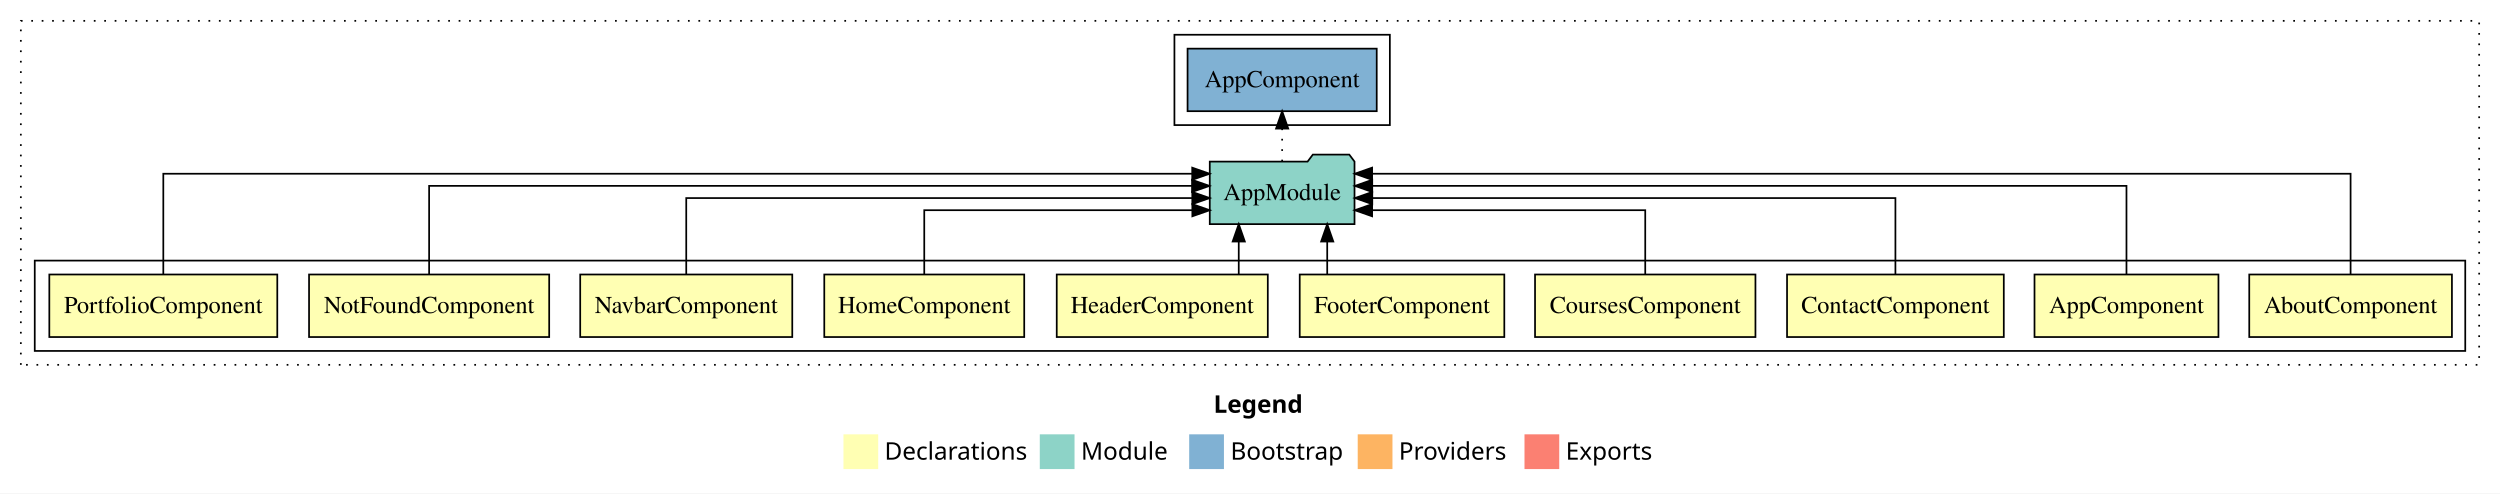
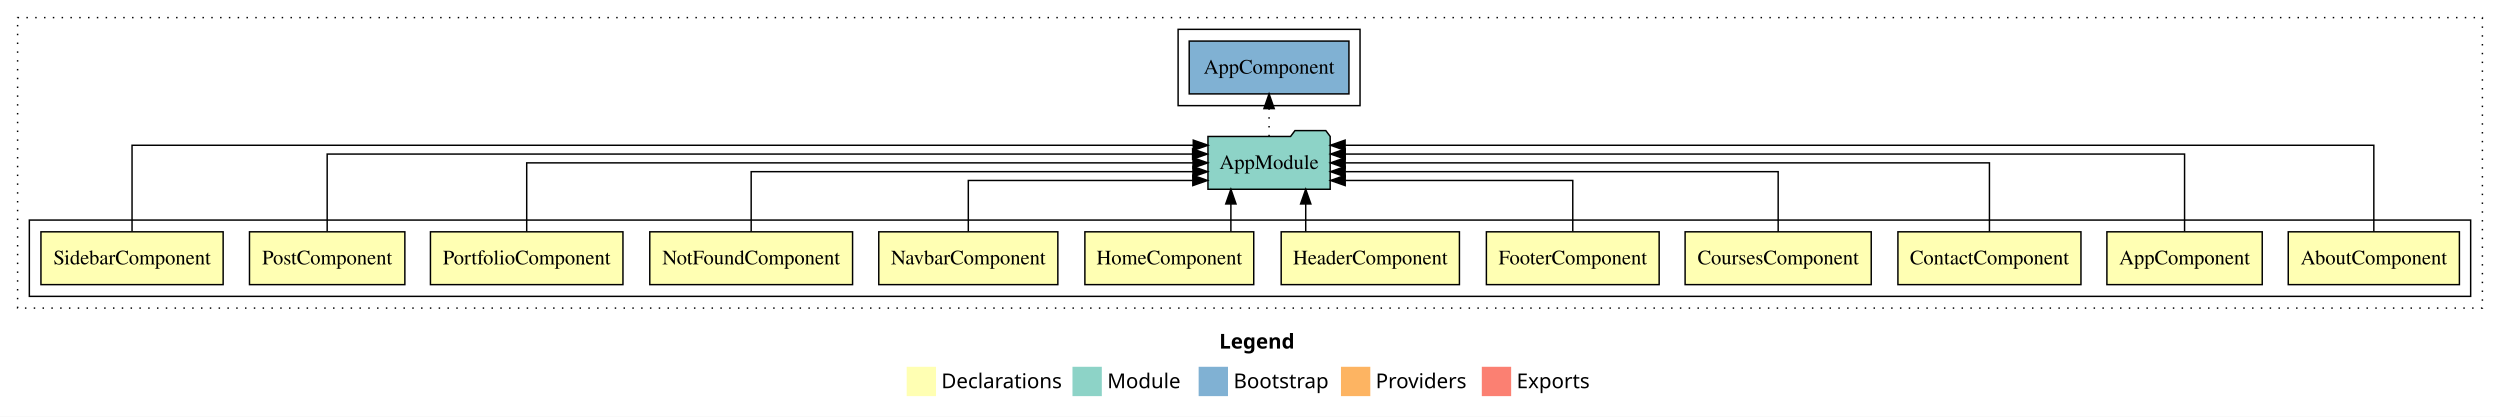
- <svg xmlns="http://www.w3.org/2000/svg" width="1439pt" height="284pt" viewBox="0.00 0.00 1439.00 284.00">
+ <svg xmlns="http://www.w3.org/2000/svg" width="1704pt" height="284pt" viewBox="0.00 0.00 1704.00 284.00">
  <g id="graph0" class="graph" transform="scale(1 1) rotate(0) translate(4 280)">
-     <polygon fill="#ffffff" stroke="transparent" points="-4,4 -4,-280 1435,-280 1435,4 -4,4" />
-     <text text-anchor="start" x="694.509" y="-42.4" font-family="sans-serif" font-weight="bold" font-size="14.00" fill="#000000">Legend</text>
-     <polygon fill="#ffffb3" stroke="transparent" points="481.5,-10 481.5,-30 501.5,-30 501.5,-10 481.5,-10" />
-     <text text-anchor="start" x="505.129" y="-15.4" font-family="sans-serif" font-size="14.00" fill="#000000">  Declarations</text>
-     <polygon fill="#8dd3c7" stroke="transparent" points="594.5,-10 594.5,-30 614.5,-30 614.5,-10 594.5,-10" />
-     <text text-anchor="start" x="618.225" y="-15.4" font-family="sans-serif" font-size="14.00" fill="#000000">  Module</text>
-     <polygon fill="#80b1d3" stroke="transparent" points="680.5,-10 680.5,-30 700.5,-30 700.5,-10 680.5,-10" />
-     <text text-anchor="start" x="704.281" y="-15.4" font-family="sans-serif" font-size="14.00" fill="#000000">  Bootstrap</text>
-     <polygon fill="#fdb462" stroke="transparent" points="777.5,-10 777.5,-30 797.5,-30 797.5,-10 777.5,-10" />
-     <text text-anchor="start" x="801.173" y="-15.4" font-family="sans-serif" font-size="14.00" fill="#000000">  Providers</text>
-     <polygon fill="#fb8072" stroke="transparent" points="873.5,-10 873.5,-30 893.5,-30 893.5,-10 873.5,-10" />
-     <text text-anchor="start" x="897.226" y="-15.4" font-family="sans-serif" font-size="14.00" fill="#000000">  Exports</text>
+     <polygon fill="#ffffff" stroke="transparent" points="-4,4 -4,-280 1700,-280 1700,4 -4,4" />
+     <text text-anchor="start" x="827.009" y="-42.4" font-family="sans-serif" font-weight="bold" font-size="14.00" fill="#000000">Legend</text>
+     <polygon fill="#ffffb3" stroke="transparent" points="614,-10 614,-30 634,-30 634,-10 614,-10" />
+     <text text-anchor="start" x="637.629" y="-15.4" font-family="sans-serif" font-size="14.00" fill="#000000">  Declarations</text>
+     <polygon fill="#8dd3c7" stroke="transparent" points="727,-10 727,-30 747,-30 747,-10 727,-10" />
+     <text text-anchor="start" x="750.725" y="-15.4" font-family="sans-serif" font-size="14.00" fill="#000000">  Module</text>
+     <polygon fill="#80b1d3" stroke="transparent" points="813,-10 813,-30 833,-30 833,-10 813,-10" />
+     <text text-anchor="start" x="836.781" y="-15.4" font-family="sans-serif" font-size="14.00" fill="#000000">  Bootstrap</text>
+     <polygon fill="#fdb462" stroke="transparent" points="910,-10 910,-30 930,-30 930,-10 910,-10" />
+     <text text-anchor="start" x="933.673" y="-15.4" font-family="sans-serif" font-size="14.00" fill="#000000">  Providers</text>
+     <polygon fill="#fb8072" stroke="transparent" points="1006,-10 1006,-30 1026,-30 1026,-10 1006,-10" />
+     <text text-anchor="start" x="1029.726" y="-15.4" font-family="sans-serif" font-size="14.00" fill="#000000">  Exports</text>
    <g id="clust1" class="cluster">
-       <polygon fill="none" stroke="#000000" stroke-dasharray="1,5" points="8,-70 8,-268 1423,-268 1423,-70 8,-70" />
+       <polygon fill="none" stroke="#000000" stroke-dasharray="1,5" points="8,-70 8,-268 1688,-268 1688,-70 8,-70" />
    </g>
    <g id="clust2" class="cluster">
-       <polygon fill="none" stroke="#000000" points="16,-78 16,-130 1415,-130 1415,-78 16,-78" />
+       <polygon fill="none" stroke="#000000" points="16,-78 16,-130 1680,-130 1680,-78 16,-78" />
    </g>
-     <g id="clust15" class="cluster">
-       <polygon fill="none" stroke="#000000" points="672,-208 672,-260 796,-260 796,-208 672,-208" />
+     <g id="clust17" class="cluster">
+       <polygon fill="none" stroke="#000000" points="799,-208 799,-260 923,-260 923,-208 799,-208" />
    </g>
    <g id="node1" class="node">
-       <polygon fill="#ffffb3" stroke="#000000" points="1407.33,-122 1290.67,-122 1290.67,-86 1407.33,-86 1407.33,-122" />
-       <text text-anchor="middle" x="1349" y="-99.8" font-family="Times,serif" font-size="14.00" fill="#000000">AboutComponent</text>
+       <polygon fill="#ffffb3" stroke="#000000" points="1672.33,-122 1555.67,-122 1555.67,-86 1672.33,-86 1672.33,-122" />
+       <text text-anchor="middle" x="1614" y="-99.8" font-family="Times,serif" font-size="14.00" fill="#000000">AboutComponent</text>
+     </g>
+     <g id="node13" class="node">
+       <polygon fill="#8dd3c7" stroke="#000000" points="902.657,-187 899.657,-191 878.657,-191 875.657,-187 819.343,-187 819.343,-151 902.657,-151 902.657,-187" />
+       <text text-anchor="middle" x="861" y="-164.8" font-family="Times,serif" font-size="14.00" fill="#000000">AppModule</text>
+     </g>
+     <g id="edge1" class="edge">
+       <path fill="none" stroke="#000000" d="M1614,-122.248C1614,-145.018 1614,-181 1614,-181 1614,-181 912.827,-181 912.827,-181" />
+       <polygon fill="#000000" stroke="#000000" points="912.827,-177.5 902.827,-181 912.827,-184.5 912.827,-177.5" />
+     </g>
+     <g id="node2" class="node">
+       <polygon fill="#ffffb3" stroke="#000000" points="1537.94,-122 1432.06,-122 1432.06,-86 1537.94,-86 1537.94,-122" />
+       <text text-anchor="middle" x="1485" y="-99.8" font-family="Times,serif" font-size="14.00" fill="#000000">AppComponent</text>
+     </g>
+     <g id="edge2" class="edge">
+       <path fill="none" stroke="#000000" d="M1485,-122.284C1485,-143.321 1485,-175 1485,-175 1485,-175 912.911,-175 912.911,-175" />
+       <polygon fill="#000000" stroke="#000000" points="912.911,-171.5 902.911,-175 912.911,-178.5 912.911,-171.5" />
+     </g>
+     <g id="node3" class="node">
+       <polygon fill="#ffffb3" stroke="#000000" points="1414.38,-122 1289.62,-122 1289.62,-86 1414.38,-86 1414.38,-122" />
+       <text text-anchor="middle" x="1352" y="-99.8" font-family="Times,serif" font-size="14.00" fill="#000000">ContactComponent</text>
+     </g>
+     <g id="edge3" class="edge">
+       <path fill="none" stroke="#000000" d="M1352,-122.106C1352,-141.339 1352,-169 1352,-169 1352,-169 912.862,-169 912.862,-169" />
+       <polygon fill="#000000" stroke="#000000" points="912.862,-165.5 902.862,-169 912.862,-172.5 912.862,-165.5" />
+     </g>
+     <g id="node4" class="node">
+       <polygon fill="#ffffb3" stroke="#000000" points="1271.434,-122 1144.566,-122 1144.566,-86 1271.434,-86 1271.434,-122" />
+       <text text-anchor="middle" x="1208" y="-99.8" font-family="Times,serif" font-size="14.00" fill="#000000">CoursesComponent</text>
+     </g>
+     <g id="edge4" class="edge">
+       <path fill="none" stroke="#000000" d="M1208,-122.022C1208,-139.373 1208,-163 1208,-163 1208,-163 912.856,-163 912.856,-163" />
+       <polygon fill="#000000" stroke="#000000" points="912.856,-159.5 902.856,-163 912.856,-166.5 912.856,-159.5" />
+     </g>
+     <g id="node5" class="node">
+       <polygon fill="#ffffb3" stroke="#000000" points="1126.881,-122 1009.119,-122 1009.119,-86 1126.881,-86 1126.881,-122" />
+       <text text-anchor="middle" x="1068" y="-99.8" font-family="Times,serif" font-size="14.00" fill="#000000">FooterComponent</text>
+     </g>
+     <g id="edge5" class="edge">
+       <path fill="none" stroke="#000000" d="M1068,-122.24C1068,-137.571 1068,-157 1068,-157 1068,-157 912.889,-157 912.889,-157" />
+       <polygon fill="#000000" stroke="#000000" points="912.89,-153.5 902.889,-157 912.889,-160.5 912.89,-153.5" />
+     </g>
+     <g id="node6" class="node">
+       <polygon fill="#ffffb3" stroke="#000000" points="990.744,-122 869.256,-122 869.256,-86 990.744,-86 990.744,-122" />
+       <text text-anchor="middle" x="930" y="-99.8" font-family="Times,serif" font-size="14.00" fill="#000000">HeaderComponent</text>
+     </g>
+     <g id="edge6" class="edge">
+       <path fill="none" stroke="#000000" d="M885.978,-122.106C885.978,-122.106 885.978,-140.991 885.978,-140.991" />
+       <polygon fill="#000000" stroke="#000000" points="882.478,-140.991 885.978,-150.991 889.478,-140.991 882.478,-140.991" />
+     </g>
+     <g id="node7" class="node">
+       <polygon fill="#ffffb3" stroke="#000000" points="850.545,-122 735.455,-122 735.455,-86 850.545,-86 850.545,-122" />
+       <text text-anchor="middle" x="793" y="-99.8" font-family="Times,serif" font-size="14.00" fill="#000000">HomeComponent</text>
+     </g>
+     <g id="edge7" class="edge">
+       <path fill="none" stroke="#000000" d="M834.972,-122.106C834.972,-122.106 834.972,-140.991 834.972,-140.991" />
+       <polygon fill="#000000" stroke="#000000" points="831.472,-140.991 834.972,-150.991 838.472,-140.991 831.472,-140.991" />
+     </g>
+     <g id="node8" class="node">
+       <polygon fill="#ffffb3" stroke="#000000" points="717.03,-122 594.97,-122 594.97,-86 717.03,-86 717.03,-122" />
+       <text text-anchor="middle" x="656" y="-99.8" font-family="Times,serif" font-size="14.00" fill="#000000">NavbarComponent</text>
+     </g>
+     <g id="edge8" class="edge">
+       <path fill="none" stroke="#000000" d="M656,-122.24C656,-137.571 656,-157 656,-157 656,-157 809.02,-157 809.02,-157" />
+       <polygon fill="#000000" stroke="#000000" points="809.02,-160.5 819.02,-157 809.02,-153.5 809.02,-160.5" />
+     </g>
+     <g id="node9" class="node">
+       <polygon fill="#ffffb3" stroke="#000000" points="577.112,-122 438.888,-122 438.888,-86 577.112,-86 577.112,-122" />
+       <text text-anchor="middle" x="508" y="-99.8" font-family="Times,serif" font-size="14.00" fill="#000000">NotFoundComponent</text>
+     </g>
+     <g id="edge9" class="edge">
+       <path fill="none" stroke="#000000" d="M508,-122.022C508,-139.373 508,-163 508,-163 508,-163 809.12,-163 809.12,-163" />
+       <polygon fill="#000000" stroke="#000000" points="809.12,-166.5 819.12,-163 809.12,-159.5 809.12,-166.5" />
+     </g>
+     <g id="node10" class="node">
+       <polygon fill="#ffffb3" stroke="#000000" points="420.608,-122 289.392,-122 289.392,-86 420.608,-86 420.608,-122" />
+       <text text-anchor="middle" x="355" y="-99.8" font-family="Times,serif" font-size="14.00" fill="#000000">PortfolioComponent</text>
+     </g>
+     <g id="edge10" class="edge">
+       <path fill="none" stroke="#000000" d="M355,-122.106C355,-141.339 355,-169 355,-169 355,-169 809.161,-169 809.161,-169" />
+       <polygon fill="#000000" stroke="#000000" points="809.161,-172.5 819.161,-169 809.161,-165.5 809.161,-172.5" />
    </g>
    <g id="node11" class="node">
-       <polygon fill="#8dd3c7" stroke="#000000" points="775.657,-187 772.657,-191 751.657,-191 748.657,-187 692.343,-187 692.343,-151 775.657,-151 775.657,-187" />
-       <text text-anchor="middle" x="734" y="-164.8" font-family="Times,serif" font-size="14.00" fill="#000000">AppModule</text>
+       <polygon fill="#ffffb3" stroke="#000000" points="271.951,-122 166.049,-122 166.049,-86 271.951,-86 271.951,-122" />
+       <text text-anchor="middle" x="219" y="-99.8" font-family="Times,serif" font-size="14.00" fill="#000000">PostComponent</text>
    </g>
-     <g id="edge1" class="edge">
-       <path fill="none" stroke="#000000" d="M1349,-122.011C1349,-144.485 1349,-180 1349,-180 1349,-180 785.788,-180 785.788,-180" />
-       <polygon fill="#000000" stroke="#000000" points="785.788,-176.5 775.788,-180 785.788,-183.5 785.788,-176.5" />
-     </g>
-     <g id="node2" class="node">
-       <polygon fill="#ffffb3" stroke="#000000" points="1272.94,-122 1167.06,-122 1167.06,-86 1272.94,-86 1272.94,-122" />
-       <text text-anchor="middle" x="1220" y="-99.8" font-family="Times,serif" font-size="14.00" fill="#000000">AppComponent</text>
-     </g>
-     <g id="edge2" class="edge">
-       <path fill="none" stroke="#000000" d="M1220,-122.129C1220,-142.572 1220,-173 1220,-173 1220,-173 785.857,-173 785.857,-173" />
-       <polygon fill="#000000" stroke="#000000" points="785.857,-169.5 775.857,-173 785.857,-176.5 785.857,-169.5" />
-     </g>
-     <g id="node3" class="node">
-       <polygon fill="#ffffb3" stroke="#000000" points="1149.38,-122 1024.62,-122 1024.62,-86 1149.38,-86 1149.38,-122" />
-       <text text-anchor="middle" x="1087" y="-99.8" font-family="Times,serif" font-size="14.00" fill="#000000">ContactComponent</text>
-     </g>
-     <g id="edge3" class="edge">
-       <path fill="none" stroke="#000000" d="M1087,-122.267C1087,-140.555 1087,-166 1087,-166 1087,-166 785.88,-166 785.88,-166" />
-       <polygon fill="#000000" stroke="#000000" points="785.88,-162.5 775.88,-166 785.88,-169.5 785.88,-162.5" />
-     </g>
-     <g id="node4" class="node">
-       <polygon fill="#ffffb3" stroke="#000000" points="1006.434,-122 879.566,-122 879.566,-86 1006.434,-86 1006.434,-122" />
-       <text text-anchor="middle" x="943" y="-99.8" font-family="Times,serif" font-size="14.00" fill="#000000">CoursesComponent</text>
-     </g>
-     <g id="edge4" class="edge">
-       <path fill="none" stroke="#000000" d="M943,-122.009C943,-138.049 943,-159 943,-159 943,-159 785.792,-159 785.792,-159" />
-       <polygon fill="#000000" stroke="#000000" points="785.792,-155.5 775.792,-159 785.792,-162.5 785.792,-155.5" />
-     </g>
-     <g id="node5" class="node">
-       <polygon fill="#ffffb3" stroke="#000000" points="861.881,-122 744.119,-122 744.119,-86 861.881,-86 861.881,-122" />
-       <text text-anchor="middle" x="803" y="-99.8" font-family="Times,serif" font-size="14.00" fill="#000000">FooterComponent</text>
-     </g>
-     <g id="edge5" class="edge">
-       <path fill="none" stroke="#000000" d="M759.944,-122.106C759.944,-122.106 759.944,-140.991 759.944,-140.991" />
-       <polygon fill="#000000" stroke="#000000" points="756.444,-140.991 759.944,-150.991 763.444,-140.991 756.444,-140.991" />
-     </g>
-     <g id="node6" class="node">
-       <polygon fill="#ffffb3" stroke="#000000" points="725.744,-122 604.256,-122 604.256,-86 725.744,-86 725.744,-122" />
-       <text text-anchor="middle" x="665" y="-99.8" font-family="Times,serif" font-size="14.00" fill="#000000">HeaderComponent</text>
-     </g>
-     <g id="edge6" class="edge">
-       <path fill="none" stroke="#000000" d="M709.022,-122.106C709.022,-122.106 709.022,-140.991 709.022,-140.991" />
-       <polygon fill="#000000" stroke="#000000" points="705.522,-140.991 709.022,-150.991 712.522,-140.991 705.522,-140.991" />
-     </g>
-     <g id="node7" class="node">
-       <polygon fill="#ffffb3" stroke="#000000" points="585.545,-122 470.455,-122 470.455,-86 585.545,-86 585.545,-122" />
-       <text text-anchor="middle" x="528" y="-99.8" font-family="Times,serif" font-size="14.00" fill="#000000">HomeComponent</text>
-     </g>
-     <g id="edge7" class="edge">
-       <path fill="none" stroke="#000000" d="M528,-122.009C528,-138.049 528,-159 528,-159 528,-159 682.313,-159 682.313,-159" />
-       <polygon fill="#000000" stroke="#000000" points="682.313,-162.5 692.313,-159 682.313,-155.5 682.313,-162.5" />
-     </g>
-     <g id="node8" class="node">
-       <polygon fill="#ffffb3" stroke="#000000" points="452.03,-122 329.97,-122 329.97,-86 452.03,-86 452.03,-122" />
-       <text text-anchor="middle" x="391" y="-99.8" font-family="Times,serif" font-size="14.00" fill="#000000">NavbarComponent</text>
-     </g>
-     <g id="edge8" class="edge">
-       <path fill="none" stroke="#000000" d="M391,-122.267C391,-140.555 391,-166 391,-166 391,-166 682.284,-166 682.284,-166" />
-       <polygon fill="#000000" stroke="#000000" points="682.284,-169.5 692.284,-166 682.284,-162.5 682.284,-169.5" />
-     </g>
-     <g id="node9" class="node">
-       <polygon fill="#ffffb3" stroke="#000000" points="312.112,-122 173.888,-122 173.888,-86 312.112,-86 312.112,-122" />
-       <text text-anchor="middle" x="243" y="-99.8" font-family="Times,serif" font-size="14.00" fill="#000000">NotFoundComponent</text>
-     </g>
-     <g id="edge9" class="edge">
-       <path fill="none" stroke="#000000" d="M243,-122.129C243,-142.572 243,-173 243,-173 243,-173 682.138,-173 682.138,-173" />
-       <polygon fill="#000000" stroke="#000000" points="682.138,-176.5 692.138,-173 682.138,-169.5 682.138,-176.5" />
-     </g>
-     <g id="node10" class="node">
-       <polygon fill="#ffffb3" stroke="#000000" points="155.608,-122 24.392,-122 24.392,-86 155.608,-86 155.608,-122" />
-       <text text-anchor="middle" x="90" y="-99.8" font-family="Times,serif" font-size="14.00" fill="#000000">PortfolioComponent</text>
-     </g>
-     <g id="edge10" class="edge">
-       <path fill="none" stroke="#000000" d="M90,-122.011C90,-144.485 90,-180 90,-180 90,-180 682.242,-180 682.242,-180" />
-       <polygon fill="#000000" stroke="#000000" points="682.242,-183.5 692.242,-180 682.241,-176.5 682.242,-183.5" />
+     <g id="edge11" class="edge">
+       <path fill="none" stroke="#000000" d="M219,-122.284C219,-143.321 219,-175 219,-175 219,-175 808.877,-175 808.877,-175" />
+       <polygon fill="#000000" stroke="#000000" points="808.877,-178.5 818.877,-175 808.877,-171.5 808.877,-178.5" />
    </g>
    <g id="node12" class="node">
-       <polygon fill="#80b1d3" stroke="#000000" points="788.439,-252 679.561,-252 679.561,-216 788.439,-216 788.439,-252" />
-       <text text-anchor="middle" x="734" y="-229.8" font-family="Times,serif" font-size="14.00" fill="#000000">AppComponent </text>
+       <polygon fill="#ffffb3" stroke="#000000" points="148.095,-122 23.905,-122 23.905,-86 148.095,-86 148.095,-122" />
+       <text text-anchor="middle" x="86" y="-99.8" font-family="Times,serif" font-size="14.00" fill="#000000">SidebarComponent</text>
    </g>
-     <g id="edge11" class="edge">
-       <path fill="none" stroke="#000000" stroke-dasharray="1,5" d="M734,-187.106C734,-187.106 734,-205.991 734,-205.991" />
-       <polygon fill="#000000" stroke="#000000" points="730.5,-205.991 734,-215.991 737.5,-205.991 730.5,-205.991" />
+     <g id="edge12" class="edge">
+       <path fill="none" stroke="#000000" d="M86,-122.248C86,-145.018 86,-181 86,-181 86,-181 809.333,-181 809.333,-181" />
+       <polygon fill="#000000" stroke="#000000" points="809.333,-184.5 819.333,-181 809.333,-177.5 809.333,-184.5" />
+     </g>
+     <g id="node14" class="node">
+       <polygon fill="#80b1d3" stroke="#000000" points="915.439,-252 806.561,-252 806.561,-216 915.439,-216 915.439,-252" />
+       <text text-anchor="middle" x="861" y="-229.8" font-family="Times,serif" font-size="14.00" fill="#000000">AppComponent </text>
+     </g>
+     <g id="edge13" class="edge">
+       <path fill="none" stroke="#000000" stroke-dasharray="1,5" d="M861,-187.106C861,-187.106 861,-205.991 861,-205.991" />
+       <polygon fill="#000000" stroke="#000000" points="857.5,-205.991 861,-215.991 864.5,-205.991 857.5,-205.991" />
    </g>
  </g>
</svg>
